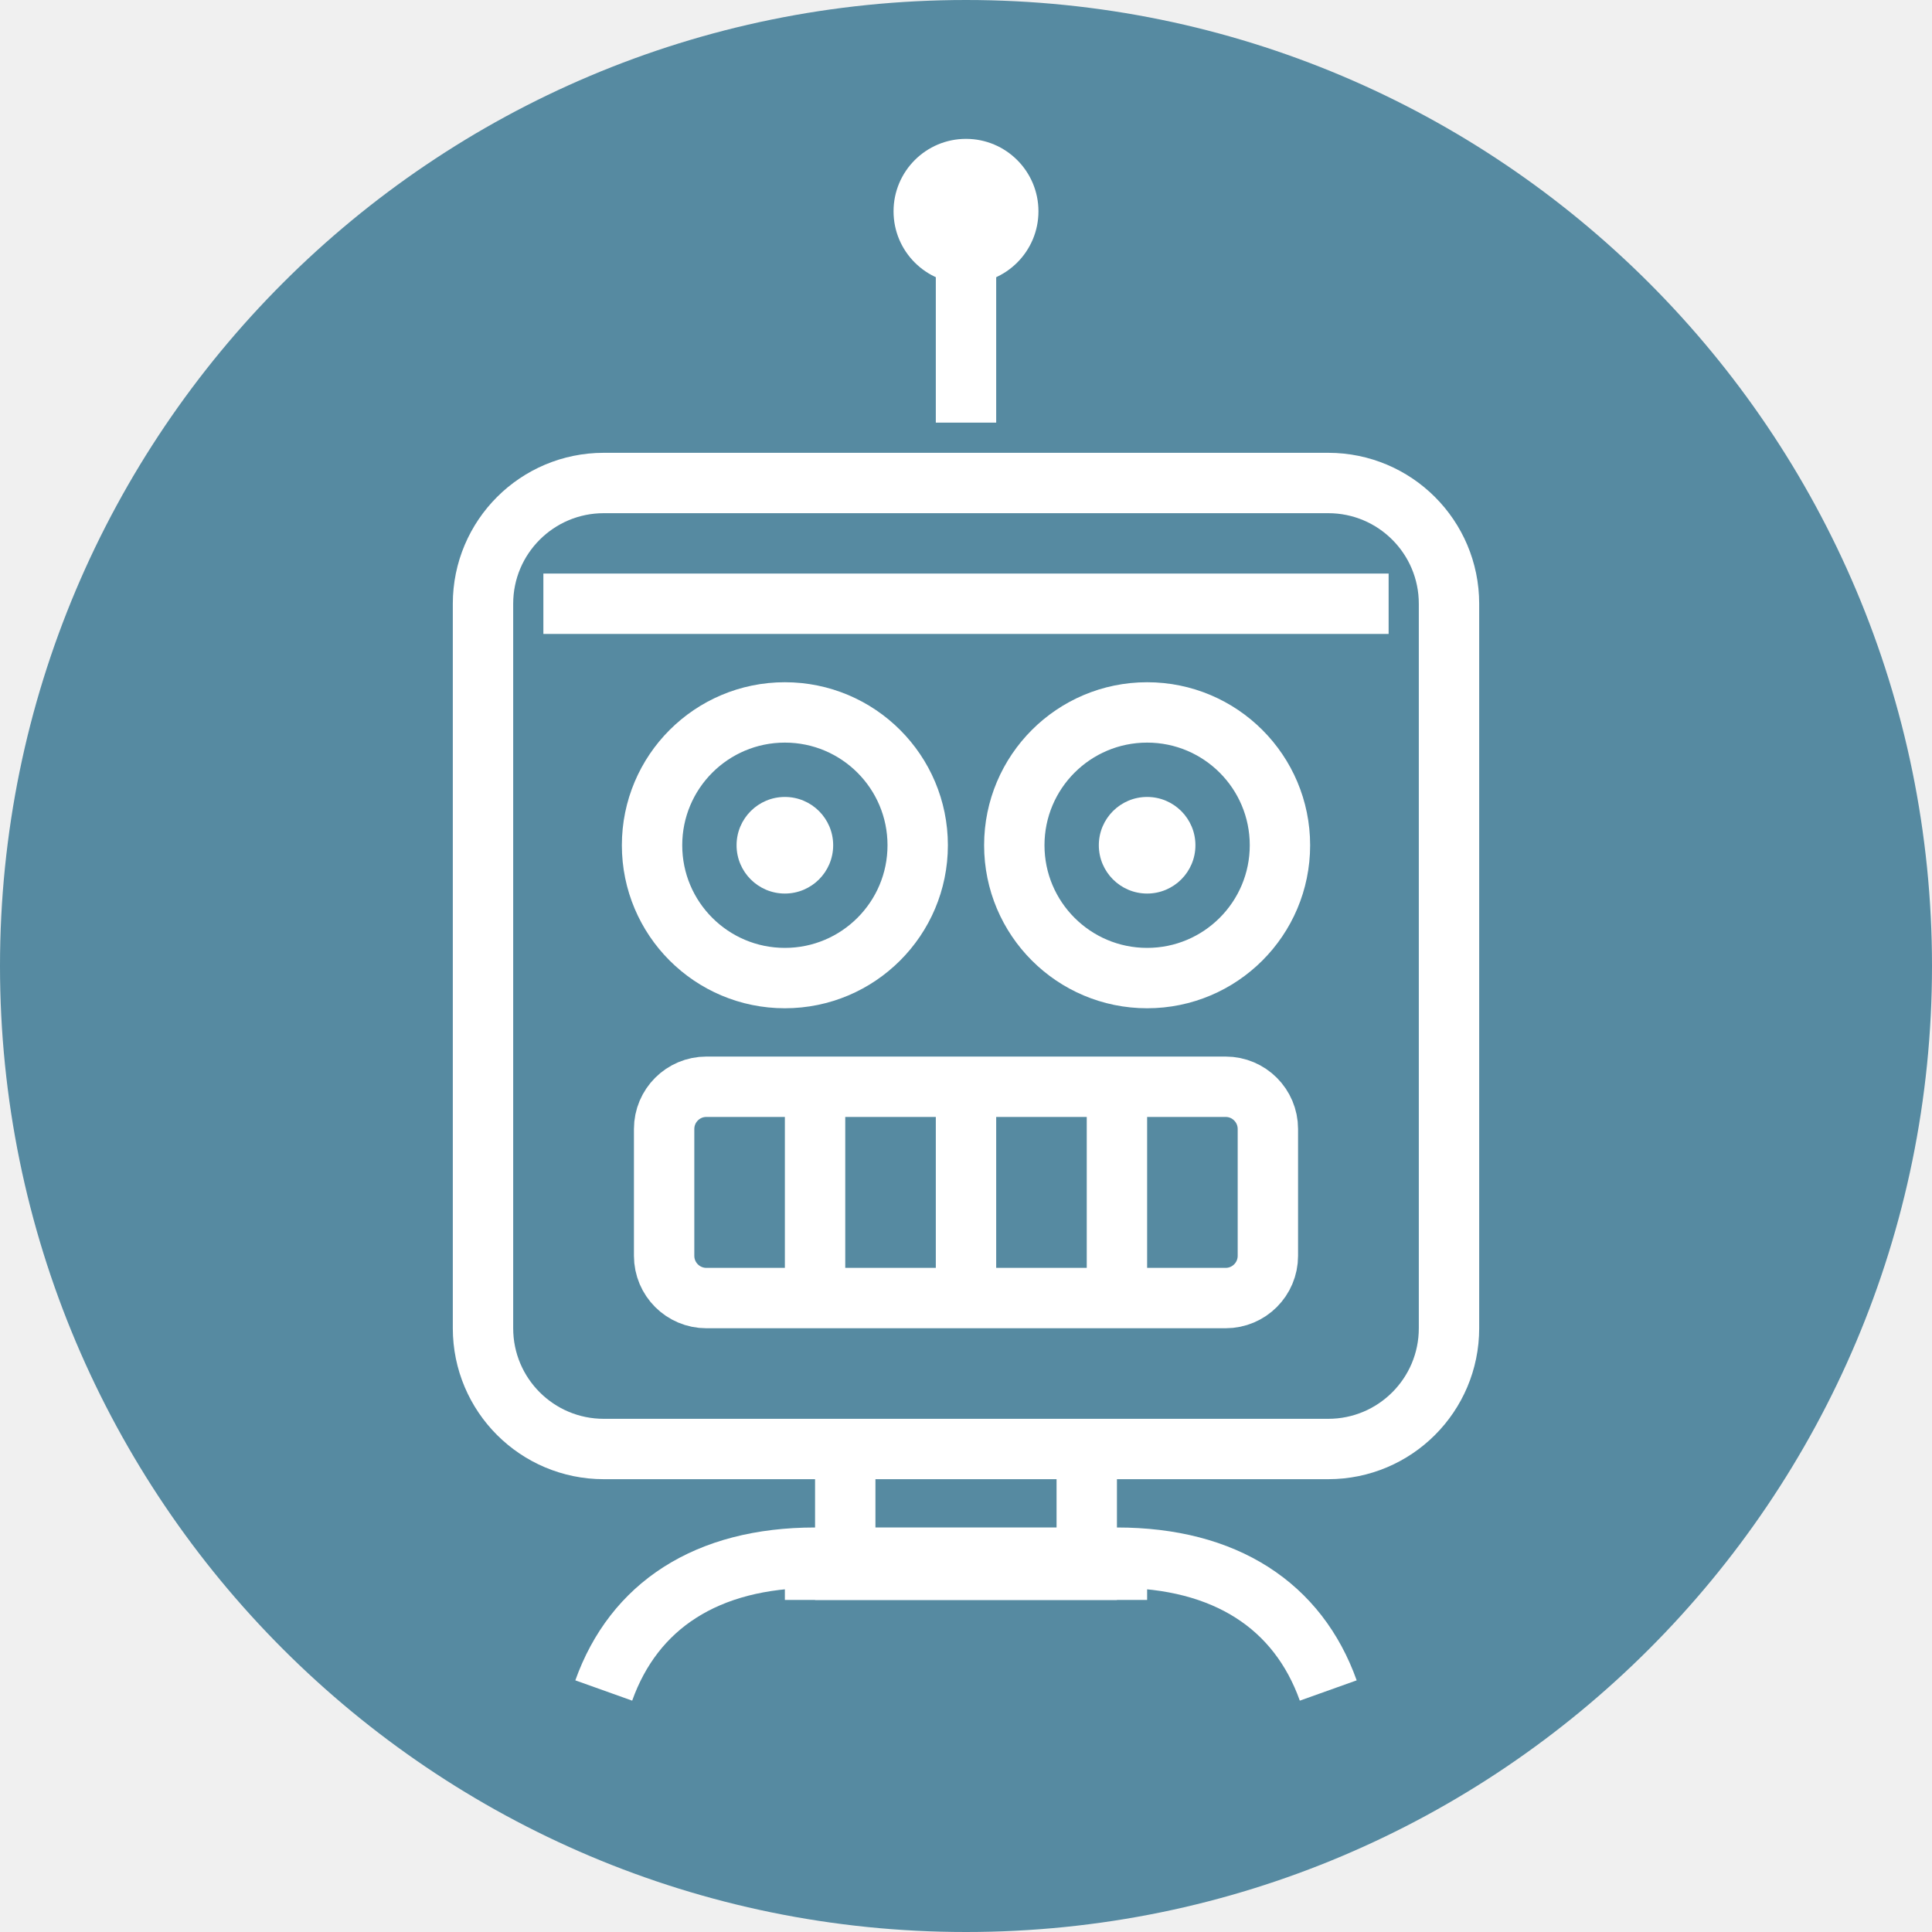
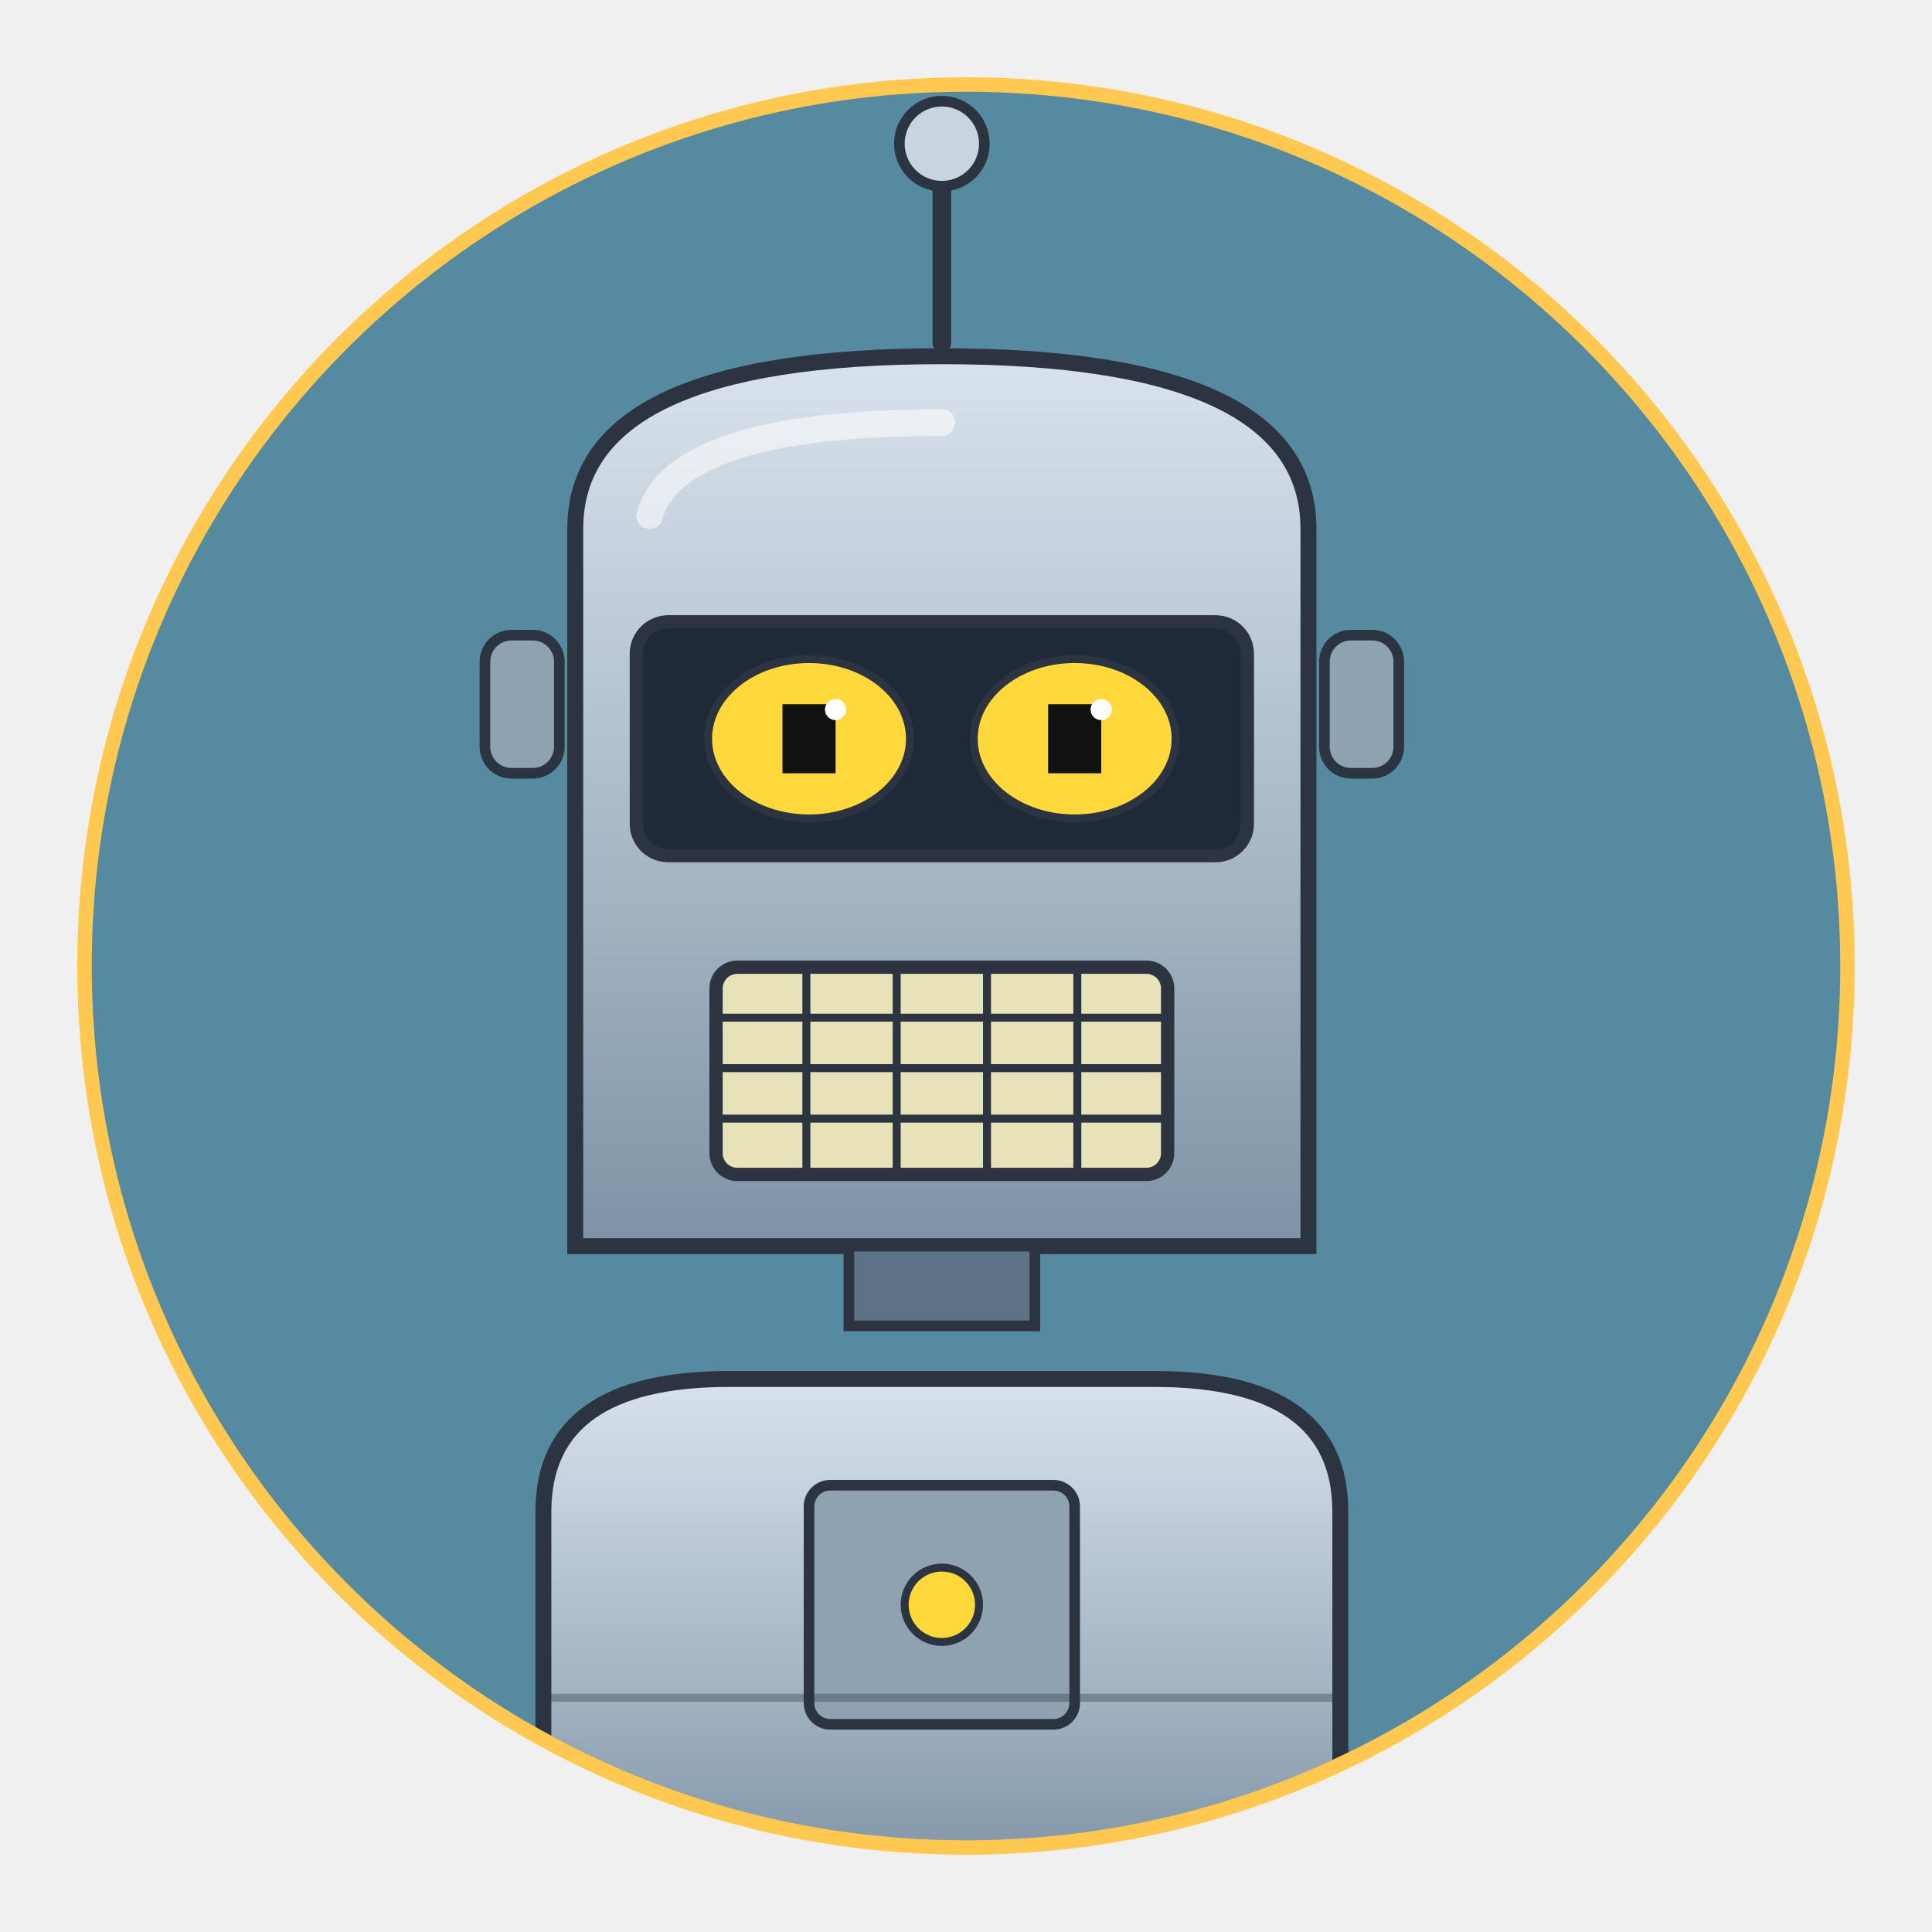
- <svg xmlns="http://www.w3.org/2000/svg" viewBox="0 0 32 32">
-   <circle cx="16" cy="16" r="16" fill="#568aa1" />
- 
-   {/* Antena */}
-   <path d="M16 4v3" fill="none" stroke="white" strokeWidth="1.4" strokeLinecap="round" />
-   <circle cx="16" cy="3.5" r="1.2" fill="white" />
- 
-   {/* Cabeza */}
-   <path d="M10 8h12a2 2 0 0 1 2 2v12a2 2 0 0 1-2 2H10a2 2 0 0 1-2-2V10a2 2 0 0 1 2-2Z" fill="none" stroke="white" strokeWidth="1.5" />
-   <path d="M9 10h14" stroke="white" strokeWidth="1" />
- 
-   {/* Ojos */}
-   <circle cx="13" cy="14" r="2.2" fill="none" stroke="white" strokeWidth="1.3" />
-   <circle cx="19" cy="14" r="2.2" fill="none" stroke="white" strokeWidth="1.3" />
-   <circle cx="13" cy="14" r=".8" fill="white" />
-   <circle cx="19" cy="14" r=".8" fill="white" />
- 
-   {/* Boca y dientes */}
-   <rect x="11" y="18" width="10" height="3.5" rx=".7" fill="none" stroke="white" strokeWidth="1.2" />
-   <path d="M13.5 18.2v3m2.5-3v3m2.5-3v3" stroke="white" strokeWidth=".9" />
- 
-   {/* Cuello y hombros */}
-   <path d="M14 24v2h4v-2m-8 4c.5-1.4 1.7-2.2 3.5-2.2h5c1.8 0 3 .8 3.5 2.2" fill="none" stroke="white" strokeWidth="1.4" strokeLinecap="round" strokeLinejoin="round" />
-   <path d="M13 26h6" stroke="white" strokeWidth="1" strokeLinecap="round" />
+ <svg xmlns="http://www.w3.org/2000/svg" width="800" height="800" viewBox="0 0 800 800">
+   <defs>
+     <linearGradient id="metal" x1="0" y1="0" x2="0" y2="1">
+       <stop offset="0%" stop-color="#D9E2EC" />
+       <stop offset="55%" stop-color="#A8B8C6" />
+       <stop offset="100%" stop-color="#7E93A6" />
+     </linearGradient>
+     <clipPath id="clipCircle">
+       <circle cx="400" cy="400" r="362" />
+     </clipPath>
+   </defs>
+   <circle cx="400" cy="400" r="365" fill="#568aa1" />
+   <g clip-path="url(#clipCircle)">
+     <g transform="translate(-50 -100) scale(1.1)">
+       <line x1="400" y1="155" x2="400" y2="220" stroke="#2B3440" stroke-width="7" stroke-linecap="round" />
+       <circle cx="400" cy="145" r="16" fill="#C9D4DE" stroke="#2B3440" stroke-width="4" />
+       <rect x="228" y="330" width="28" height="52" rx="10" fill="#8FA2B2" stroke="#2B3440" stroke-width="4" />
+       <rect x="544" y="330" width="28" height="52" rx="10" fill="#8FA2B2" stroke="#2B3440" stroke-width="4" />
+       <path d="M 262 560 L 262 290 Q 262 225 400 225 Q 538 225 538 290 L 538 560 Z" fill="url(#metal)" stroke="#2B3440" stroke-width="6" />
+       <path d="M 290 285 Q 300 250 400 250" fill="none" stroke="#FFFFFF" stroke-width="10" stroke-linecap="round" opacity="0.55" />
+       <rect x="285" y="325" width="230" height="88" rx="12" fill="#1E2A38" stroke="#2B3440" stroke-width="5" />
+       <ellipse cx="350" cy="369" rx="38" ry="30" fill="#FFD93B" stroke="#2B3440" stroke-width="3" />
+       <ellipse cx="450" cy="369" rx="38" ry="30" fill="#FFD93B" stroke="#2B3440" stroke-width="3" />
+       <rect x="340" y="356" width="20" height="26" fill="#111111" />
+       <rect x="440" y="356" width="20" height="26" fill="#111111" />
+       <circle cx="360" cy="358" r="4" fill="#FFFFFF" />
+       <circle cx="460" cy="358" r="4" fill="#FFFFFF" />
+       <rect x="315" y="455" width="170" height="78" rx="8" fill="#E8E2B8" stroke="#2B3440" stroke-width="5" />
+       <line x1="315" y1="474" x2="485" y2="474" stroke="#2B3440" stroke-width="3" />
+       <line x1="315" y1="493" x2="485" y2="493" stroke="#2B3440" stroke-width="3" />
+       <line x1="315" y1="512" x2="485" y2="512" stroke="#2B3440" stroke-width="3" />
+       <line x1="349" y1="455" x2="349" y2="533" stroke="#2B3440" stroke-width="3" />
+       <line x1="383" y1="455" x2="383" y2="533" stroke="#2B3440" stroke-width="3" />
+       <line x1="417" y1="455" x2="417" y2="533" stroke="#2B3440" stroke-width="3" />
+       <line x1="451" y1="455" x2="451" y2="533" stroke="#2B3440" stroke-width="3" />
+       <rect x="365" y="560" width="70" height="30" fill="#5E7285" stroke="#2B3440" stroke-width="4" />
+       <path d="M 250 800 L 250 660 Q 250 610 320 610 L 480 610 Q 550 610 550 660 L 550 800 Z" fill="url(#metal)" stroke="#2B3440" stroke-width="6" />
+       <rect x="350" y="650" width="100" height="90" rx="8" fill="#8FA2B2" stroke="#2B3440" stroke-width="4" />
+       <circle cx="400" cy="695" r="14" fill="#FFD93B" stroke="#2B3440" stroke-width="3" />
+       <line x1="250" y1="730" x2="550" y2="730" stroke="#2B3440" stroke-width="3" opacity="0.35" />
+     </g>
+   </g>
+   <circle cx="400" cy="400" r="365" fill="none" stroke="#FFC850" stroke-width="6" />
</svg>
